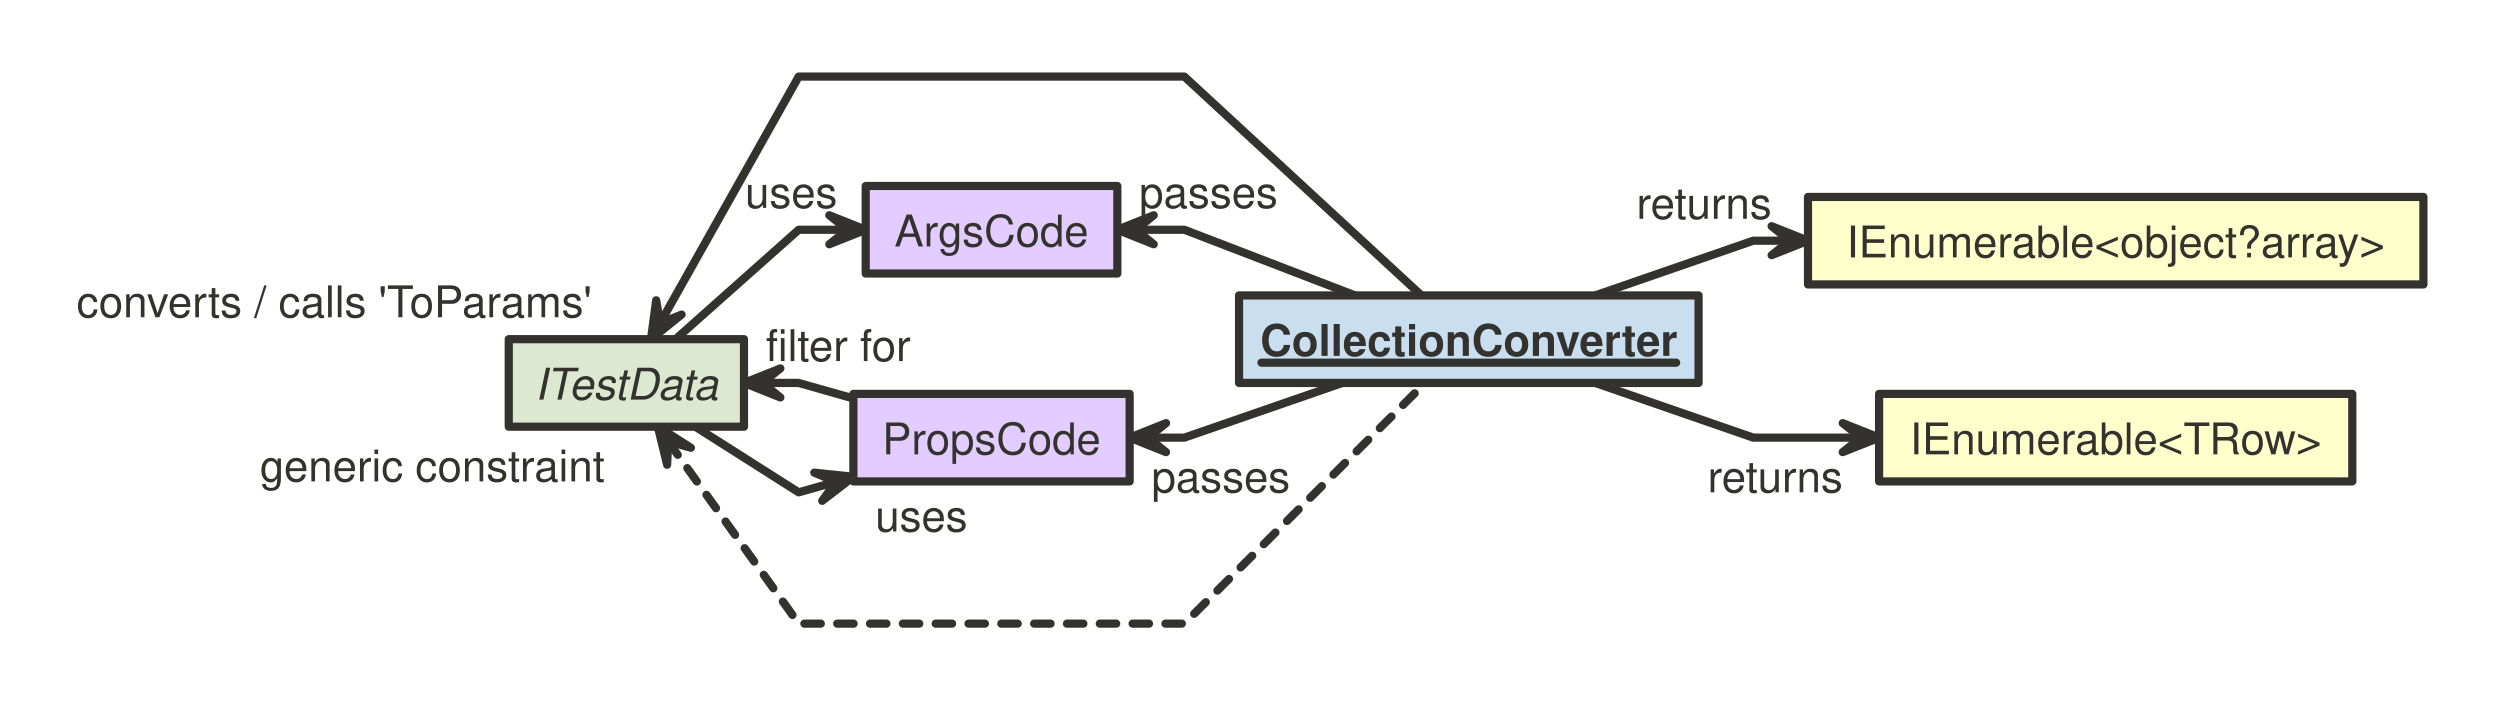
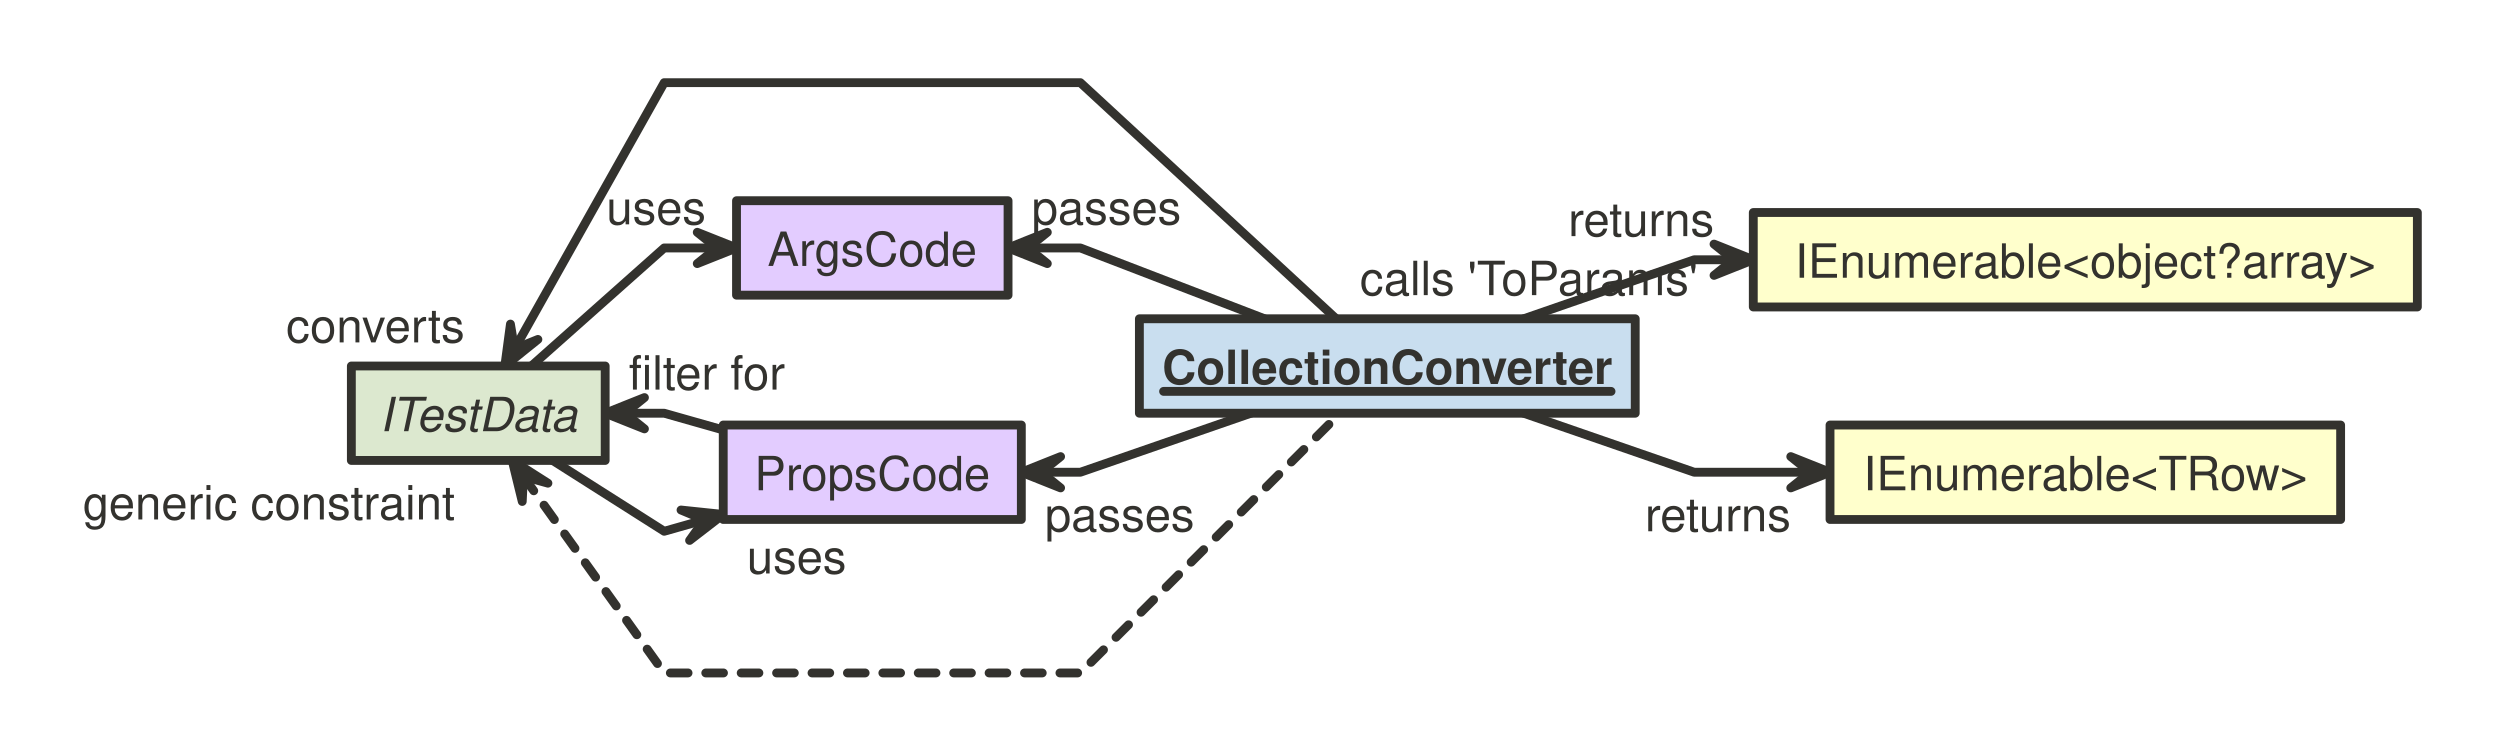
- <svg xmlns="http://www.w3.org/2000/svg" version="1.1" baseProfile="full" width="914.0" height="256.0" viewBox="0 0 914 256">
+ <svg xmlns="http://www.w3.org/2000/svg" version="1.1" baseProfile="full" width="847.0" height="256.0" viewBox="0 0 847.045 256">
  <g stroke-width="1.0" text-align="left" font="12pt Helvetica, Arial, sans-serif" font-size="12pt" font-family="Helvetica" font-weight="bold" font-style="normal">
    <g font-family="Helvetica" font-size="12pt" font-weight="bold" font-style="normal" stroke-width="3.0" stroke-linejoin="round" stroke-linecap="round" stroke="#33322E">
      <g stroke="transparent" fill="transparent">
-         <rect x="0.0" y="0.0" height="256.0" width="914.0" stroke="none" />
+         <rect x="0.0" y="0.0" height="256.0" width="847.0" stroke="none" />
      </g>
-       <g transform="translate(166, 48)" fill="#33322E">
+       <g transform="translate(99.04545, 48)" fill="#33322E">
        <g transform="translate(20, 20)" fill="#33322E" font-family="Helvetica" font-size="12pt" font-weight="normal" font-style="normal">
-           <text x="-158.0" y="48.0" stroke="none">converts / calls 'ToParams'</text>
+           <text x="-22.1" y="48.0" stroke="none">converts</text>
+           <text x="341.7" y="32.0" stroke="none">calls 'ToParams'</text>
          <path d="M55.3 50.2 L106 -40 L176.5 -40 L176.5 -40 L247 -40 L247 -40 L333.667 40 L333.7 40.0 " fill="none" />
          <path d="M53.9 41.8 L55.3 50.2 L63.2 47.0 L52.0 56.0 Z" />
          <text x="230.5" y="8.0" stroke="none">passes</text>
          <path d="M229.2 16.0 L247 16 L309.4 40 L309.4 40.0 " fill="none" />
          <path d="M235.8 10.7 L229.2 16.0 L235.8 21.3 L222.5 16.0 Z" />
          <text x="86.4" y="8.0" stroke="none">uses</text>
          <path d="M61.0 56.0 L106 16 L123.833 16 L123.8 16.0 " fill="none" />
          <path d="M117.2 21.3 L123.8 16.0 L117.2 10.7 L130.5 16.0 Z" />
          <text x="235.0" y="112.0" stroke="none">passes</text>
          <path d="M233.7 92.0 L247 92 L304.778 72 L304.8 72.0 " fill="none" />
          <path d="M240.3 86.7 L233.7 92.0 L240.3 97.3 L227.0 92.0 Z" />
          <text x="94.0" y="64.0" stroke="none">filter for</text>
          <path d="M92.7 72.0 L106 72 L126 77.674 L126.0 77.7 " fill="none" />
          <path d="M99.3 66.7 L92.7 72.0 L99.3 77.3 L86.0 72.0 Z" />
          <text x="134.0" y="126.3" stroke="none">uses</text>
          <path d="M68.2 88.0 L106 112 L119.586 108.146 L119.6 108.1 " fill="none" />
          <path d="M114.6 115.1 L119.6 108.1 L111.7 104.8 L126.0 106.3 Z" />
          <text x="412.3" y="12.0" stroke="none">returns</text>
          <path d="M397.2 40.0 L455 20 L468.333 20 L468.3 20.0 " fill="none" />
          <path d="M461.7 25.3 L468.3 20.0 L461.7 14.7 L475.0 20.0 Z" />
          <text x="438.3" y="112.0" stroke="none">returns</text>
          <path d="M397.2 72.0 L455 92 L494.333 92 L494.3 92.0 " fill="none" />
          <path d="M487.7 97.3 L494.3 92.0 L487.7 86.7 L501.0 92.0 Z" />
          <text x="-91.0" y="108.0" stroke="none">generic constraint</text>
          <g stroke-dasharray="6 6">
            <path d="M58.3 93.4 L106 160 L176.5 160 L176.5 160 L247 160 L247 160 L335 72 L335.0 72.0 " fill="none" />
          </g>
          <path d="M66.6 95.7 L58.3 93.4 L57.9 101.9 L54.5 88.0 Z" />
          <g data-name="CollectionConverter">
            <g fill="#C9DEEF" stroke="#33322E" data-name="CollectionConverter">
              <rect x="267.0" y="40.0" height="32.0" width="168.0" data-name="CollectionConverter" />
            </g>
            <g transform="translate(267, 40)" font-family="Helvetica" font-size="12pt" font-weight="bold" font-style="normal" data-name="CollectionConverter" data-compartment="0">
              <g transform="translate(8, 8)" fill="#33322E" text-align="center" stroke-width="3.0" data-name="CollectionConverter" data-compartment="0">
                <text x="76.0" y="14.1" stroke="none" text-anchor="middle" data-name="CollectionConverter" data-compartment="0">CollectionConverter</text>
                <path d="M0.2 16.6 L151.8 16.6" fill="none" data-name="CollectionConverter" data-compartment="0" />
              </g>
            </g>
          </g>
          <g data-name="ArgsCode">
            <g fill="#e3ccff" stroke="#33322E" data-name="ArgsCode">
              <rect x="130.5" y="0.0" height="32.0" width="92.0" data-name="ArgsCode" />
            </g>
            <g transform="translate(130.5, 0)" font-family="Helvetica" font-size="12pt" font-weight="normal" font-style="normal" data-name="ArgsCode" data-compartment="0">
              <g transform="translate(8, 8)" fill="#33322E" text-align="center" data-name="ArgsCode" data-compartment="0">
                <text x="38.0" y="14.1" stroke="none" text-anchor="middle" data-name="ArgsCode" data-compartment="0">ArgsCode</text>
              </g>
            </g>
          </g>
          <g data-name="PropsCode">
            <g fill="#e3ccff" stroke="#33322E" data-name="PropsCode">
              <rect x="126.0" y="76.0" height="32.0" width="101.0" data-name="PropsCode" />
            </g>
            <g transform="translate(126, 76)" font-family="Helvetica" font-size="12pt" font-weight="normal" font-style="normal" data-name="PropsCode" data-compartment="0">
              <g transform="translate(8, 8)" fill="#33322E" text-align="center" data-name="PropsCode" data-compartment="0">
                <text x="42.5" y="14.1" stroke="none" text-anchor="middle" data-name="PropsCode" data-compartment="0">PropsCode</text>
              </g>
            </g>
          </g>
          <g data-name="ITestData">
            <g fill="#DCE8CF" stroke="#33322E" data-name="ITestData">
              <rect x="0.0" y="56.0" height="32.0" width="86.0" data-name="ITestData" />
            </g>
            <g transform="translate(0, 56)" font-family="Helvetica" font-size="12pt" font-weight="normal" font-style="italic" data-name="ITestData" data-compartment="0">
              <g transform="translate(8, 8)" fill="#33322E" text-align="center" data-name="ITestData" data-compartment="0">
                <text x="35.0" y="14.1" stroke="none" text-anchor="middle" data-name="ITestData" data-compartment="0">ITestData</text>
              </g>
            </g>
          </g>
          <g data-name="IEnumerable&lt;object?array&gt;">
            <g fill="#ffffcc" stroke="#33322E" data-name="IEnumerable&lt;object?array&gt;">
              <rect x="475.0" y="4.0" height="32.0" width="225.0" data-name="IEnumerable&lt;object?array&gt;" />
            </g>
            <g transform="translate(475, 4)" font-family="Helvetica" font-size="12pt" font-weight="normal" font-style="normal" data-name="IEnumerable&lt;object?array&gt;" data-compartment="0">
              <g transform="translate(8, 8)" fill="#33322E" text-align="center" data-name="IEnumerable&lt;object?array&gt;" data-compartment="0">
                <text x="104.5" y="14.1" stroke="none" text-anchor="middle" data-name="IEnumerable&lt;object?array&gt;" data-compartment="0">IEnumerable&lt;object?array&gt;</text>
              </g>
            </g>
          </g>
          <g data-name="IEnumerable&lt;TRow&gt;">
            <g fill="#ffffcc" stroke="#33322E" data-name="IEnumerable&lt;TRow&gt;">
              <rect x="501.0" y="76.0" height="32.0" width="173.0" data-name="IEnumerable&lt;TRow&gt;" />
            </g>
            <g transform="translate(501, 76)" font-family="Helvetica" font-size="12pt" font-weight="normal" font-style="normal" data-name="IEnumerable&lt;TRow&gt;" data-compartment="0">
              <g transform="translate(8, 8)" fill="#33322E" text-align="center" data-name="IEnumerable&lt;TRow&gt;" data-compartment="0">
                <text x="78.5" y="14.1" stroke="none" text-anchor="middle" data-name="IEnumerable&lt;TRow&gt;" data-compartment="0">IEnumerable&lt;TRow&gt;</text>
              </g>
            </g>
          </g>
        </g>
      </g>
    </g>
  </g>
</svg>
